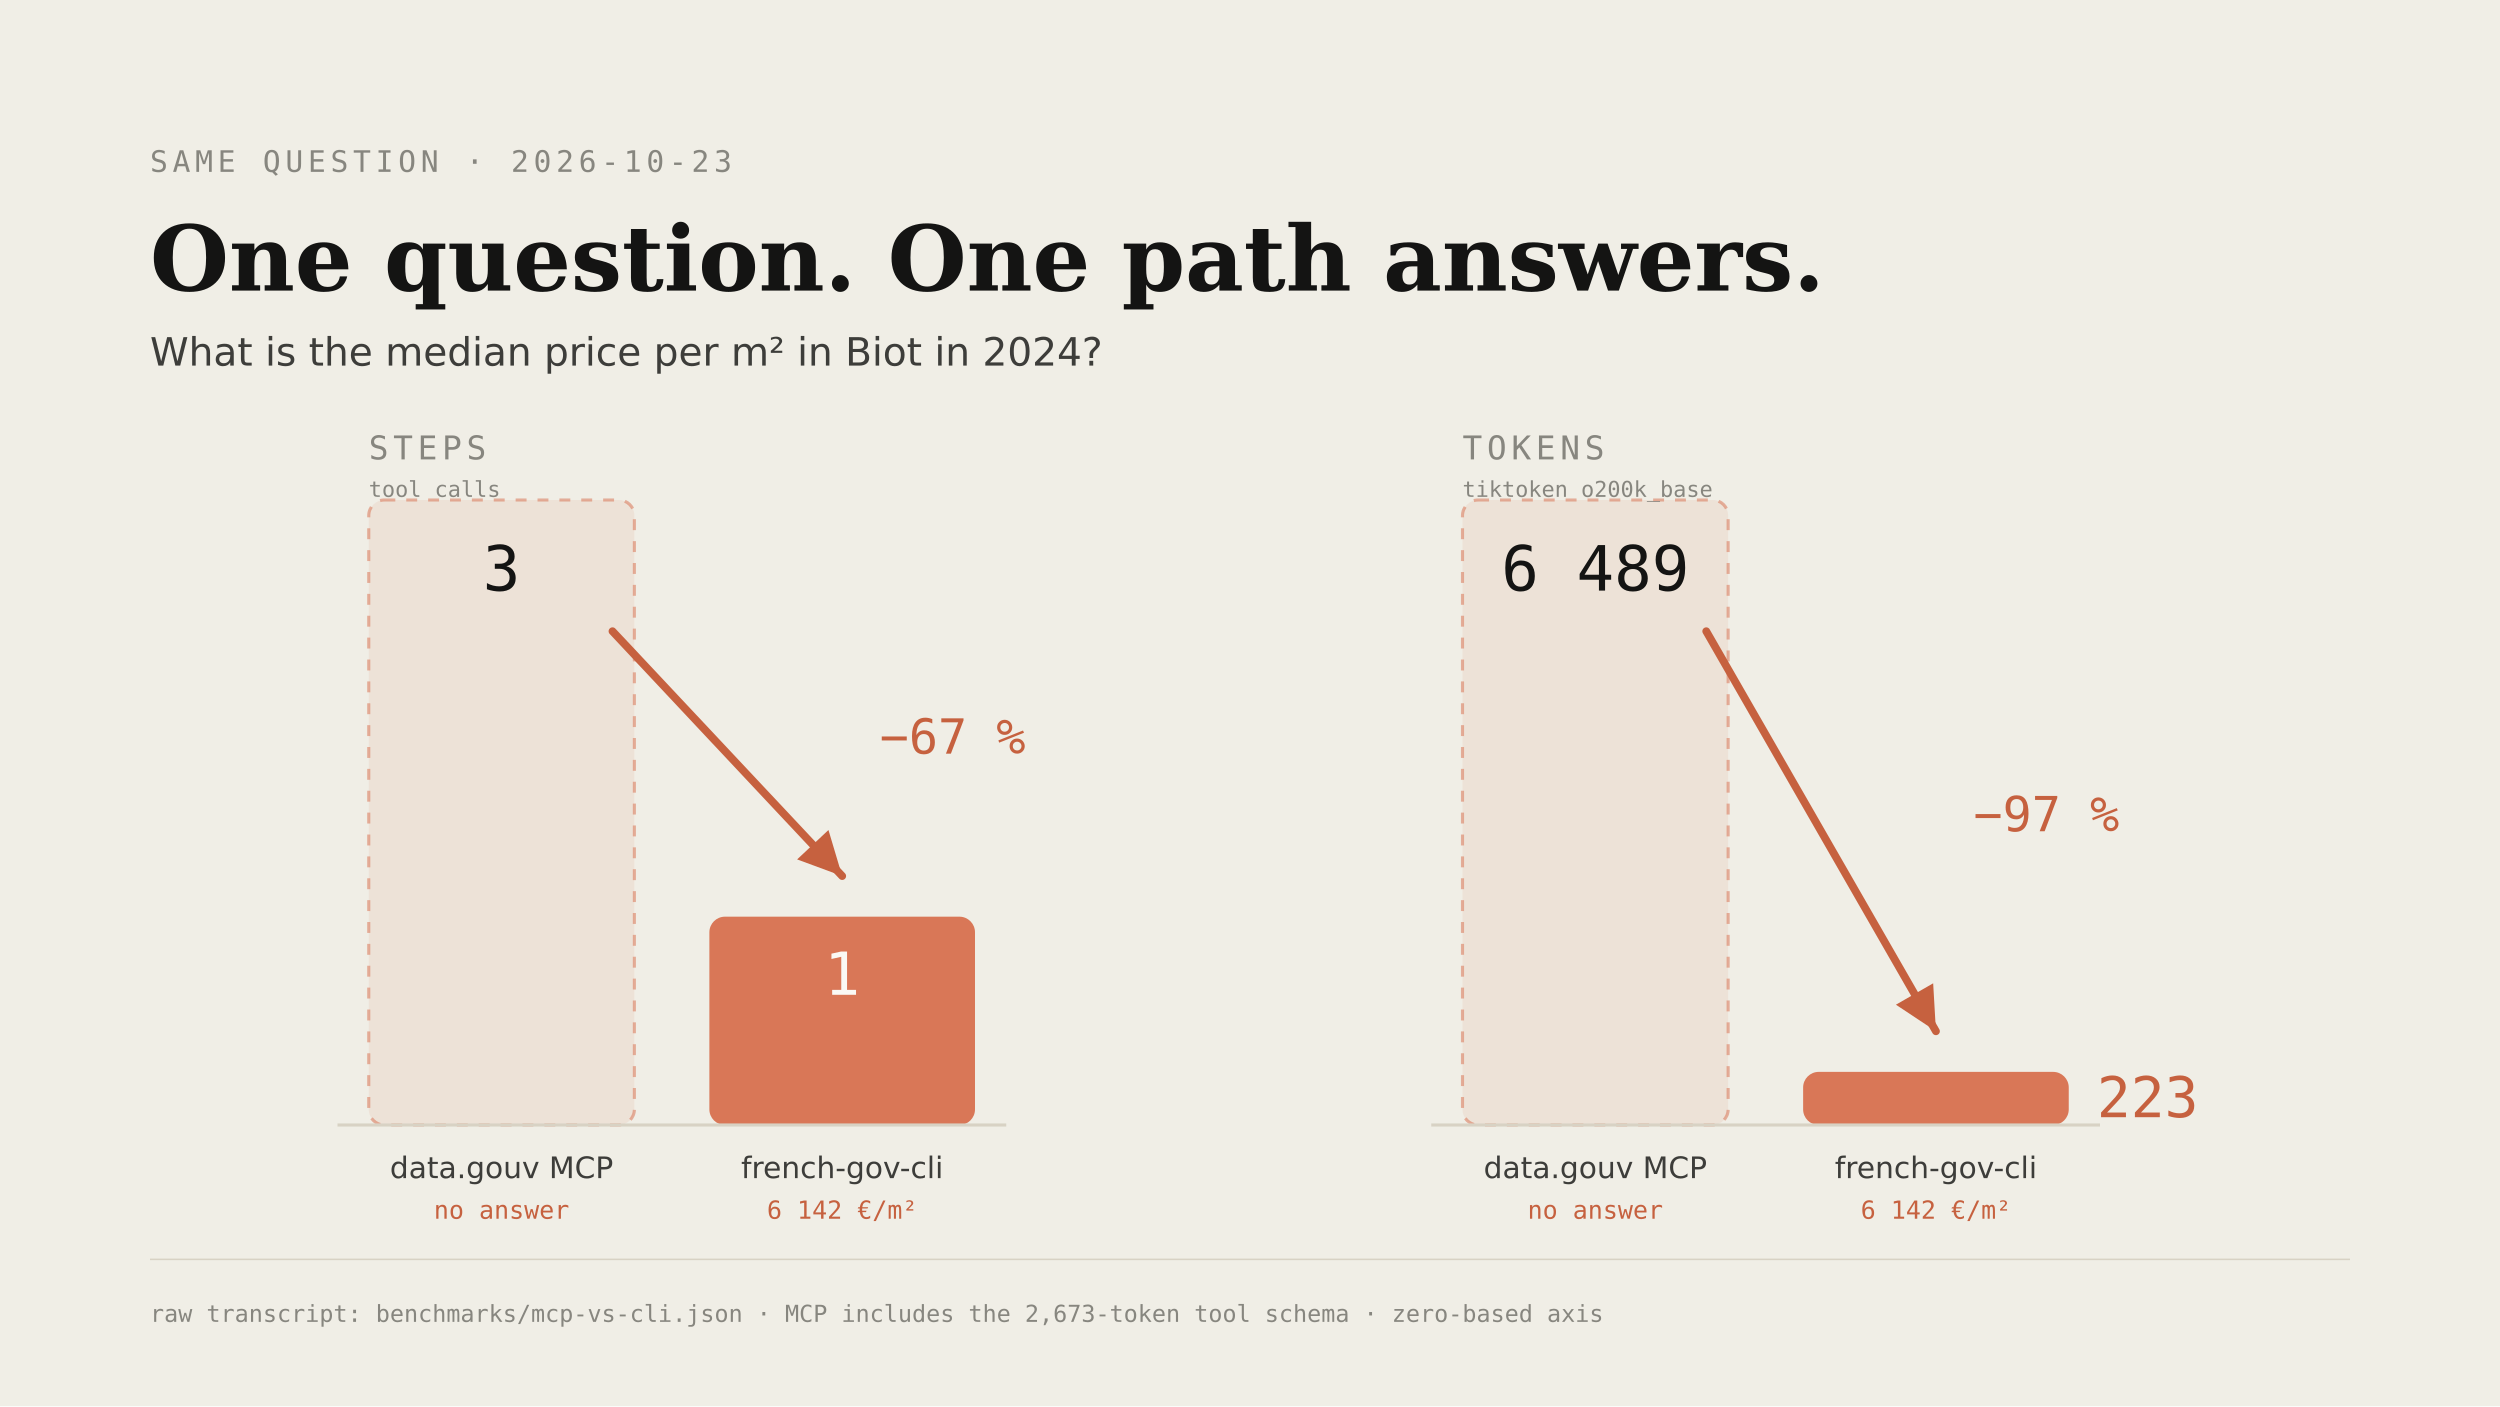
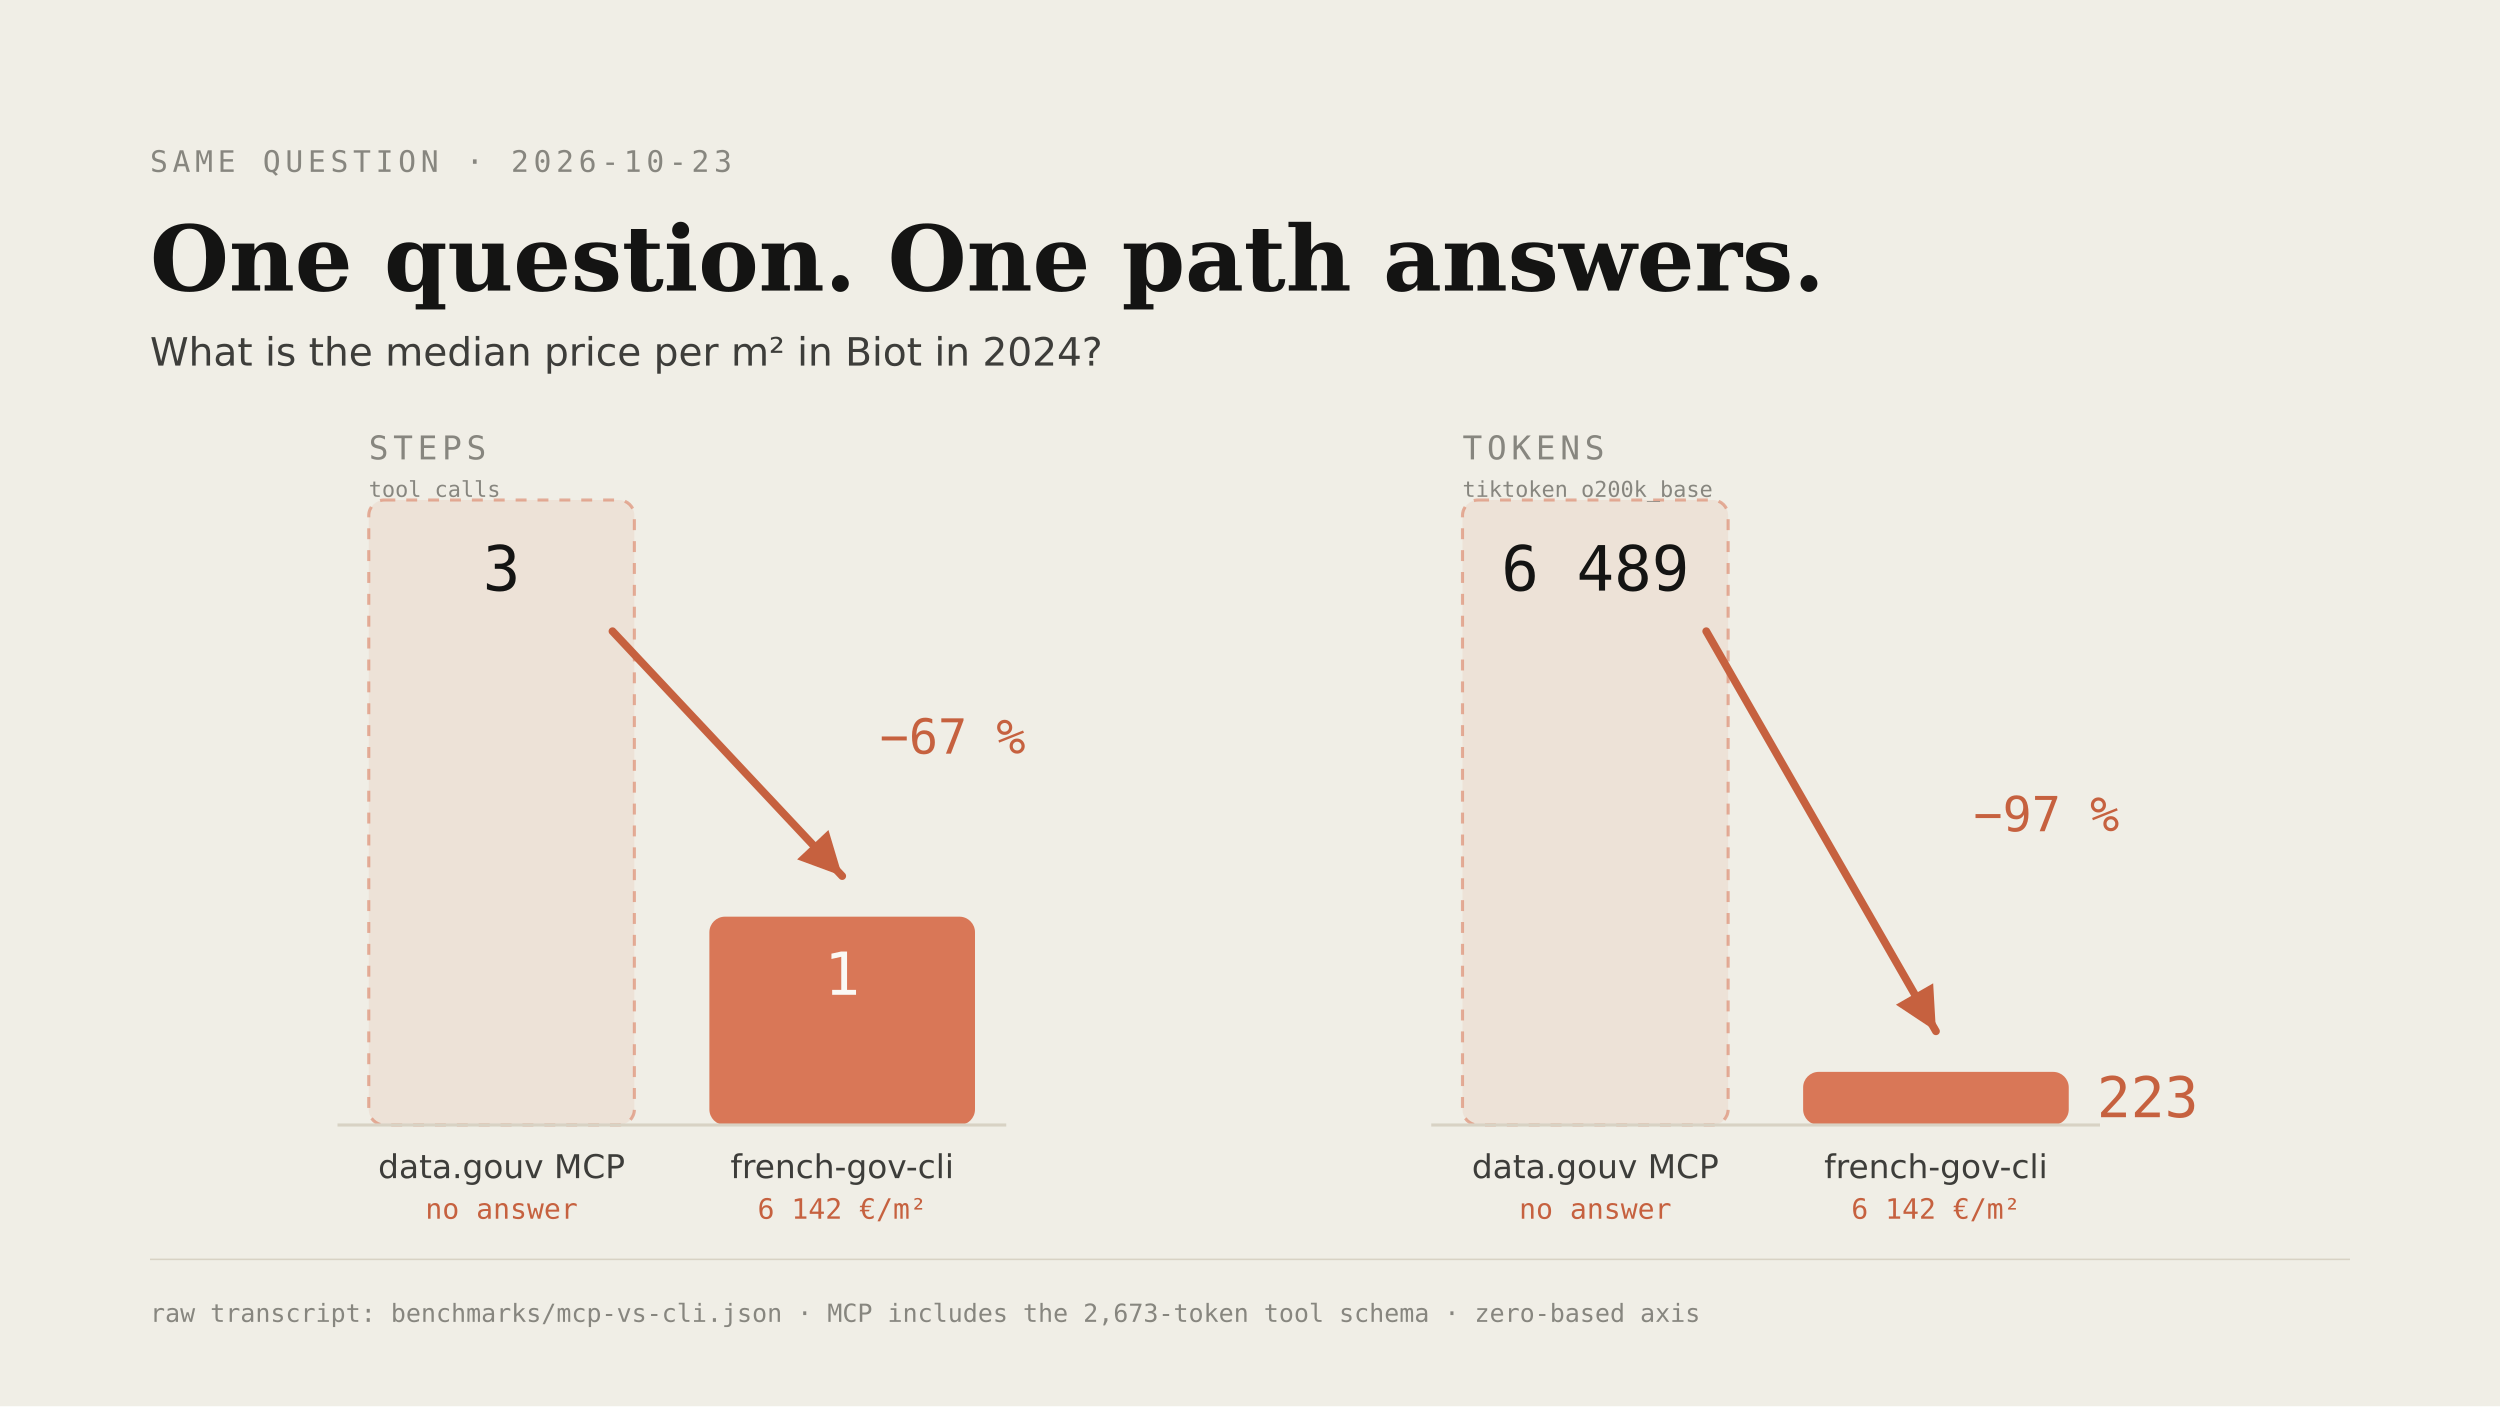
<svg xmlns="http://www.w3.org/2000/svg" width="1600" height="900" viewBox="0 0 1600 900" role="img">
  <defs>
    <marker id="drop" viewBox="0 0 10 10" refX="10" refY="5" markerWidth="5.5" markerHeight="5.5" orient="auto">
      <path d="M 0 0 L 10 5 L 0 10 Z" fill="#C6613F" />
    </marker>
  </defs>
  <rect width="1600" height="900" fill="#F0EEE6" />
  <text x="96" y="110" font-family="DejaVu Sans Mono, monospace" font-size="19" letter-spacing="3" fill="#87867F">SAME QUESTION · 2026-10-23</text>
  <text x="96" y="186" font-family="DejaVu Serif, serif" font-size="58" font-weight="700" fill="#141413">One question. One path answers.</text>
  <text x="96" y="234" font-family="DejaVu Sans, sans-serif" font-size="25" fill="#3D3D3A">What is the median price per m² in Biot in 2024?</text>
  <rect x="236" y="320" width="170" height="400" rx="10" fill="#D97757" fill-opacity="0.10" stroke="#D97757" stroke-opacity="0.55" stroke-width="2" stroke-dasharray="7 7" />
  <rect x="454" y="586.667" width="170" height="133.333" rx="10" fill="#D97757" />
  <text x="321.0" y="378" text-anchor="middle" font-family="DejaVu Sans Mono, monospace" font-size="40" fill="#141413">3</text>
  <text x="539.0" y="636.667" text-anchor="middle" font-family="DejaVu Sans Mono, monospace" font-size="38" fill="#FAF9F5">1</text>
  <line x1="392" y1="404" x2="539.0" y2="560.667" stroke="#C6613F" stroke-width="5" stroke-linecap="round" marker-end="url(#drop)" />
  <text x="563.0" y="482.333" font-family="DejaVu Sans Mono, monospace" font-size="31" fill="#C6613F">−67 %</text>
  <line x1="216" y1="720" x2="644" y2="720" stroke="#D8D2C4" stroke-width="2" />
-   <text x="321.0" y="754" text-anchor="middle" font-family="DejaVu Sans, sans-serif" font-size="19" fill="#3D3D3A">data.gouv MCP</text>
-   <text x="539.0" y="754" text-anchor="middle" font-family="DejaVu Sans, sans-serif" font-size="19" fill="#3D3D3A">french-gov-cli</text>
-   <text x="321.0" y="780" text-anchor="middle" font-family="DejaVu Sans Mono, monospace" font-size="16" fill="#C6613F">no answer</text>
-   <text x="539.0" y="780" text-anchor="middle" font-family="DejaVu Sans Mono, monospace" font-size="16" fill="#C6613F">6 142 €/m²</text>
+   <text x="321.0" y="754" text-anchor="middle" font-family="DejaVu Sans, sans-serif" font-size="21" fill="#3D3D3A">data.gouv MCP</text>
+   <text x="539.0" y="754" text-anchor="middle" font-family="DejaVu Sans, sans-serif" font-size="21" fill="#3D3D3A">french-gov-cli</text>
+   <text x="321.0" y="780" text-anchor="middle" font-family="DejaVu Sans Mono, monospace" font-size="18" fill="#C6613F">no answer</text>
+   <text x="539.0" y="780" text-anchor="middle" font-family="DejaVu Sans Mono, monospace" font-size="18" fill="#C6613F">6 142 €/m²</text>
  <text x="236" y="294" font-family="DejaVu Sans Mono, monospace" font-size="21" letter-spacing="3" fill="#87867F">STEPS</text>
  <text x="236" y="318" font-family="DejaVu Sans Mono, monospace" font-size="14" fill="#87867F">tool calls</text>
  <rect x="936" y="320" width="170" height="400" rx="10" fill="#D97757" fill-opacity="0.10" stroke="#D97757" stroke-opacity="0.55" stroke-width="2" stroke-dasharray="7 7" />
  <rect x="1154" y="686" width="170" height="34" rx="10" fill="#D97757" />
  <text x="1021.0" y="378" text-anchor="middle" font-family="DejaVu Sans Mono, monospace" font-size="40" fill="#141413">6 489</text>
  <text x="1342" y="715.0" font-family="DejaVu Sans Mono, monospace" font-size="36" fill="#C6613F">223</text>
  <line x1="1092" y1="404" x2="1239.0" y2="660" stroke="#C6613F" stroke-width="5" stroke-linecap="round" marker-end="url(#drop)" />
  <text x="1263.0" y="532.0" font-family="DejaVu Sans Mono, monospace" font-size="31" fill="#C6613F">−97 %</text>
  <line x1="916" y1="720" x2="1344" y2="720" stroke="#D8D2C4" stroke-width="2" />
-   <text x="1021.0" y="754" text-anchor="middle" font-family="DejaVu Sans, sans-serif" font-size="19" fill="#3D3D3A">data.gouv MCP</text>
-   <text x="1239.0" y="754" text-anchor="middle" font-family="DejaVu Sans, sans-serif" font-size="19" fill="#3D3D3A">french-gov-cli</text>
-   <text x="1021.0" y="780" text-anchor="middle" font-family="DejaVu Sans Mono, monospace" font-size="16" fill="#C6613F">no answer</text>
-   <text x="1239.0" y="780" text-anchor="middle" font-family="DejaVu Sans Mono, monospace" font-size="16" fill="#C6613F">6 142 €/m²</text>
+   <text x="1021.0" y="754" text-anchor="middle" font-family="DejaVu Sans, sans-serif" font-size="21" fill="#3D3D3A">data.gouv MCP</text>
+   <text x="1239.0" y="754" text-anchor="middle" font-family="DejaVu Sans, sans-serif" font-size="21" fill="#3D3D3A">french-gov-cli</text>
+   <text x="1021.0" y="780" text-anchor="middle" font-family="DejaVu Sans Mono, monospace" font-size="18" fill="#C6613F">no answer</text>
+   <text x="1239.0" y="780" text-anchor="middle" font-family="DejaVu Sans Mono, monospace" font-size="18" fill="#C6613F">6 142 €/m²</text>
  <text x="936" y="294" font-family="DejaVu Sans Mono, monospace" font-size="21" letter-spacing="3" fill="#87867F">TOKENS</text>
  <text x="936" y="318" font-family="DejaVu Sans Mono, monospace" font-size="14" fill="#87867F">tiktoken o200k_base</text>
  <line x1="96" y1="806" x2="1504" y2="806" stroke="#D8D2C4" stroke-width="1" />
-   <text x="96" y="846" font-family="DejaVu Sans Mono, monospace" font-size="15" fill="#87867F">raw transcript: benchmarks/mcp-vs-cli.json · MCP includes the 2,673-token tool schema · zero-based axis</text>
+   <text x="96" y="846" font-family="DejaVu Sans Mono, monospace" font-size="16" fill="#87867F">raw transcript: benchmarks/mcp-vs-cli.json · MCP includes the 2,673-token tool schema · zero-based axis</text>
</svg>
